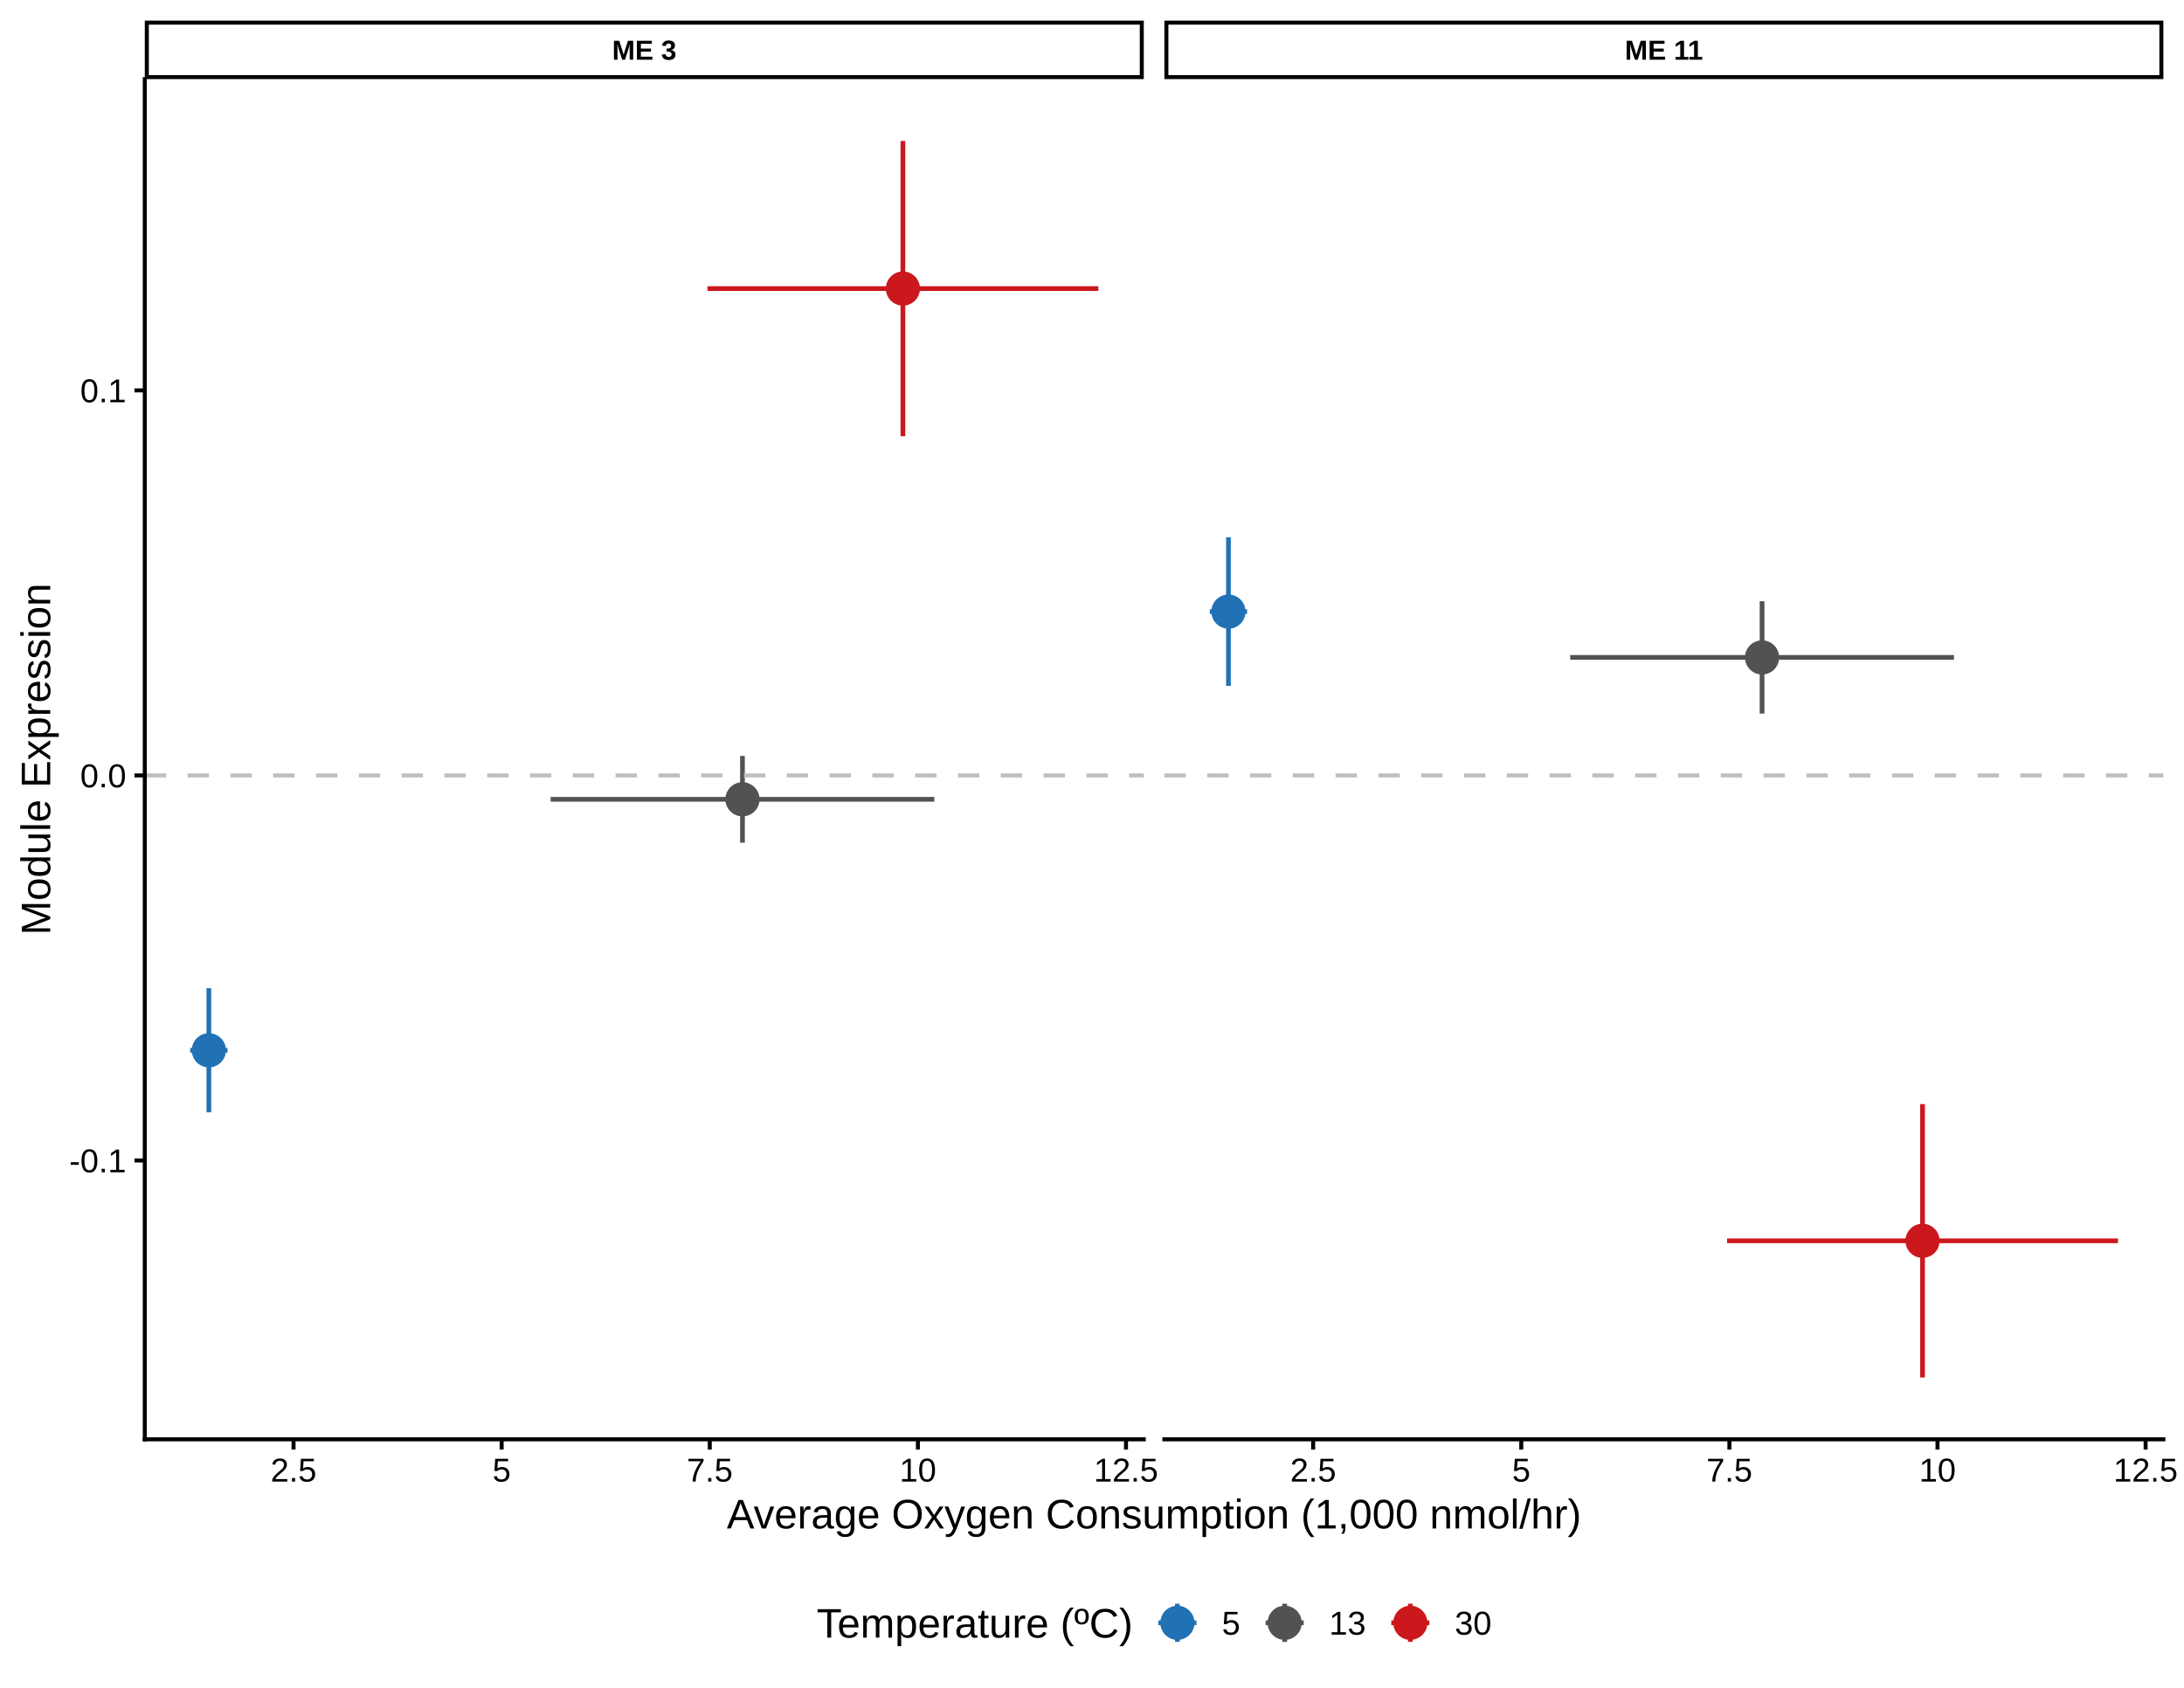
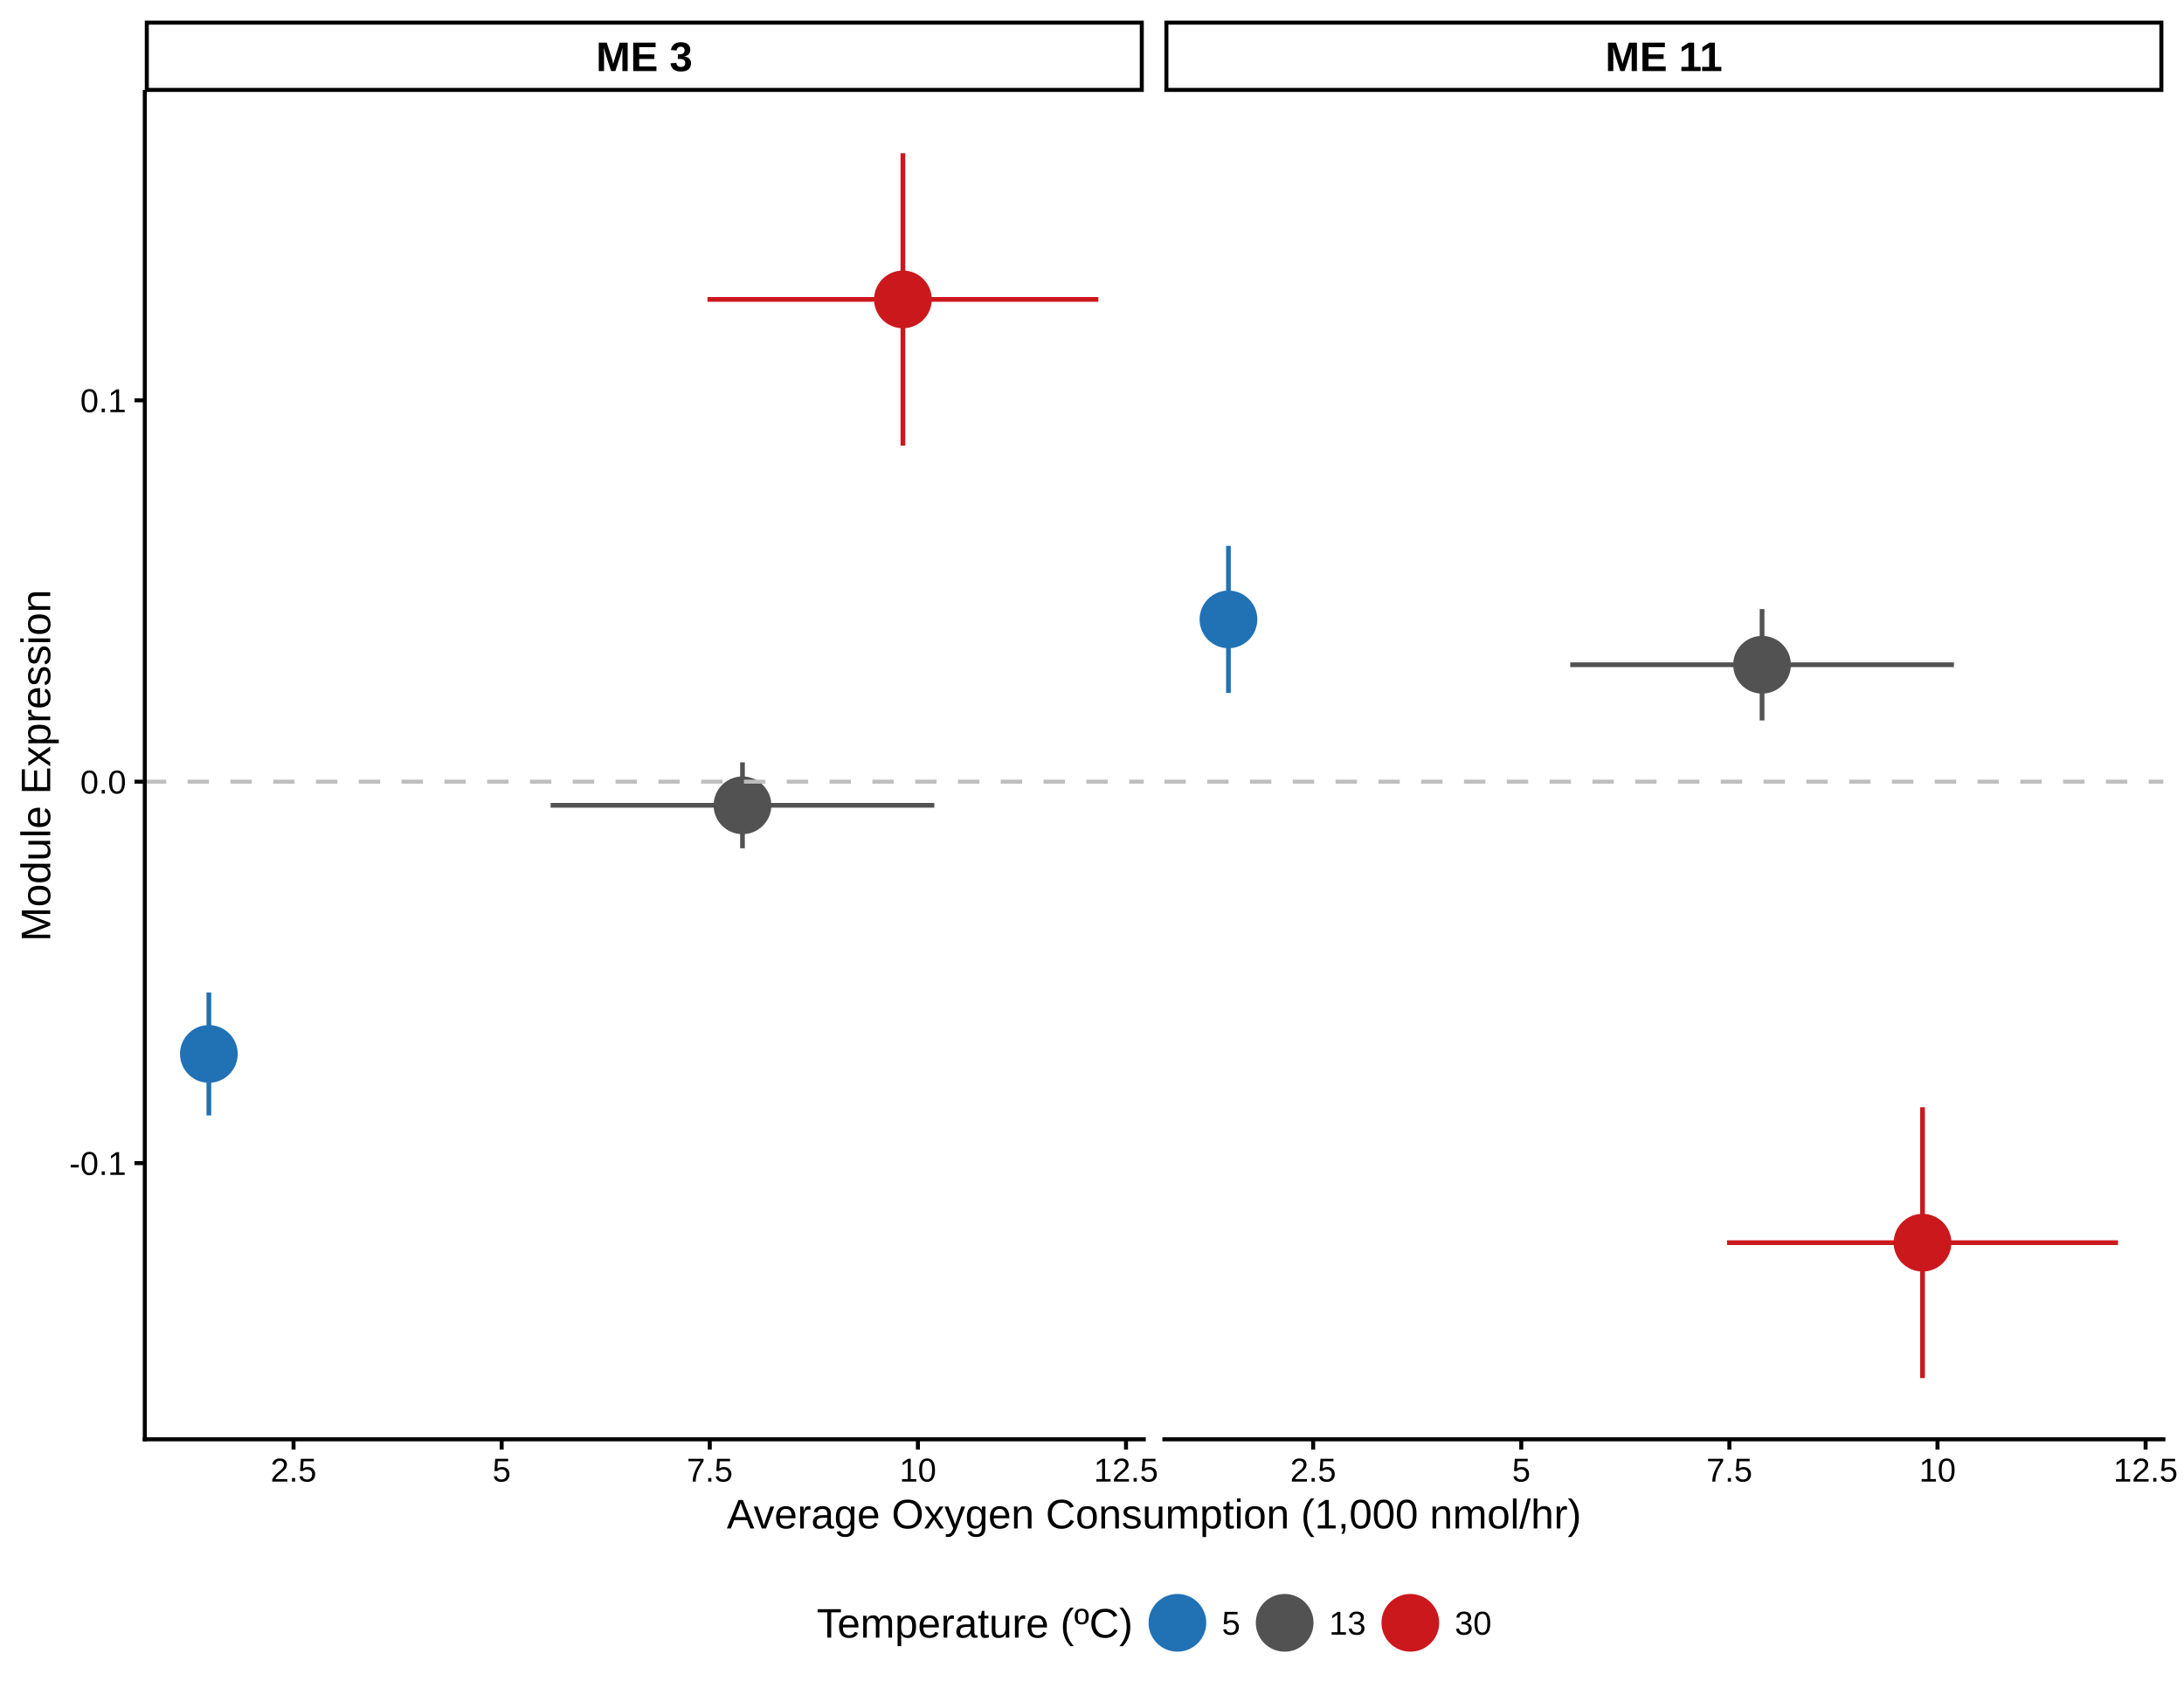
<svg xmlns="http://www.w3.org/2000/svg" width="792.00pt" height="612.00pt" viewBox="0 0 792.00 612.00">
  <g class="svglite">
    <defs>
      <style type="text/css">
    .svglite line, .svglite polyline, .svglite polygon, .svglite path, .svglite rect, .svglite circle {
      fill: none;
      stroke: #000000;
      stroke-linecap: round;
      stroke-linejoin: round;
      stroke-miterlimit: 10.00;
    }
    .svglite text {
      white-space: pre;
    }
    .svglite g.glyphgroup path {
      fill: inherit;
      stroke: none;
    }
  </style>
    </defs>
    <rect width="100%" height="100%" style="stroke: none; fill: #FFFFFF;" />
    <defs>
      <clipPath id="cpMC4wMHw3OTIuMDB8MC4wMHw2MTIuMDA=">
        <rect x="0.00" y="0.00" width="792.00" height="612.00" />
      </clipPath>
    </defs>
    <g clip-path="url(#cpMC4wMHw3OTIuMDB8MC4wMHw2MTIuMDA=)">
-       <rect x="0.00" y="0.00" width="792.00" height="612.00" style="stroke-width: 1.45; stroke: #FFFFFF; fill: #FFFFFF;" />
+       <rect x="0.00" y="-0" width="792.00" height="612.00" style="stroke-width: 1.45; stroke: #FFFFFF; fill: #FFFFFF;" />
    </g>
    <defs>
-       <clipPath id="cpNTIuNTF8NDE0Ljc4fDI4LjY5fDUyMS44OA==">
-         <rect x="52.51" y="28.69" width="362.27" height="493.19" />
+       <clipPath id="cpNTIuNTF8NDE0Ljc4fDMzLjMzfDUyMS44OA==">
+         <rect x="52.51" y="33.33" width="362.27" height="488.55" />
      </clipPath>
    </defs>
-     <g clip-path="url(#cpNTIuNTF8NDE0Ljc4fDI4LjY5fDUyMS44OA==)">
-       <rect x="52.51" y="28.69" width="362.27" height="493.19" style="stroke-width: 1.45; stroke: none; fill: #FFFFFF;" />
-       <circle cx="75.74" cy="380.83" r="2.67" style="stroke-width: 0.97; stroke: #2171B5; fill: #2171B5;" />
-       <circle cx="269.25" cy="289.82" r="2.67" style="stroke-width: 0.97; stroke: #525252; fill: #525252;" />
-       <circle cx="327.43" cy="104.63" r="2.67" style="stroke-width: 0.97; stroke: #CB181D; fill: #CB181D;" />
-       <line x1="75.74" y1="403.32" x2="75.74" y2="358.33" style="stroke-width: 1.71; stroke: #2171B5; stroke-linecap: butt;" />
-       <line x1="269.25" y1="305.54" x2="269.25" y2="274.09" style="stroke-width: 1.71; stroke: #525252; stroke-linecap: butt;" />
-       <line x1="327.43" y1="158.16" x2="327.43" y2="51.11" style="stroke-width: 1.71; stroke: #CB181D; stroke-linecap: butt;" />
-       <circle cx="75.74" cy="380.83" r="5.23" style="stroke-width: 1.93; stroke: #2171B5; fill: #2171B5;" />
-       <circle cx="269.25" cy="289.82" r="5.23" style="stroke-width: 1.93; stroke: #525252; fill: #525252;" />
-       <circle cx="327.43" cy="104.63" r="5.23" style="stroke-width: 1.93; stroke: #CB181D; fill: #CB181D;" />
-       <line x1="68.97" y1="380.83" x2="82.50" y2="380.83" style="stroke-width: 1.71; stroke: #2171B5; stroke-linecap: butt;" />
-       <line x1="199.67" y1="289.82" x2="338.82" y2="289.82" style="stroke-width: 1.71; stroke: #525252; stroke-linecap: butt;" />
-       <line x1="256.55" y1="104.63" x2="398.31" y2="104.63" style="stroke-width: 1.71; stroke: #CB181D; stroke-linecap: butt;" />
-       <line x1="52.51" y1="281.17" x2="414.78" y2="281.17" style="stroke-width: 1.45; stroke: #BEBEBE; stroke-dasharray: 7.76,7.76; stroke-linecap: butt;" />
+     <g clip-path="url(#cpNTIuNTF8NDE0Ljc4fDMzLjMzfDUyMS44OA==)">
+       <rect x="52.51" y="33.33" width="362.27" height="488.55" style="stroke-width: 1.45; stroke: none; fill: #FFFFFF;" />
+       <line x1="75.74" y1="404.44" x2="75.74" y2="359.87" style="stroke-width: 1.71; stroke: #2171B5; stroke-linecap: butt;" />
+       <line x1="269.25" y1="307.58" x2="269.25" y2="276.42" style="stroke-width: 1.71; stroke: #525252; stroke-linecap: butt;" />
+       <line x1="327.43" y1="161.58" x2="327.43" y2="55.54" style="stroke-width: 1.71; stroke: #CB181D; stroke-linecap: butt;" />
+       <circle cx="75.74" cy="382.15" r="9.50" style="stroke-width: 1.93; stroke: #2171B5; fill: #2171B5;" />
+       <circle cx="269.25" cy="292.00" r="9.50" style="stroke-width: 1.93; stroke: #525252; fill: #525252;" />
+       <circle cx="327.43" cy="108.56" r="9.50" style="stroke-width: 1.93; stroke: #CB181D; fill: #CB181D;" />
+       <line x1="68.97" y1="382.15" x2="82.50" y2="382.15" style="stroke-width: 1.71; stroke: #2171B5; stroke-linecap: butt;" />
+       <line x1="199.67" y1="292.00" x2="338.82" y2="292.00" style="stroke-width: 1.71; stroke: #525252; stroke-linecap: butt;" />
+       <line x1="256.55" y1="108.56" x2="398.31" y2="108.56" style="stroke-width: 1.71; stroke: #CB181D; stroke-linecap: butt;" />
+       <line x1="52.51" y1="283.43" x2="414.78" y2="283.43" style="stroke-width: 1.45; stroke: #BEBEBE; stroke-dasharray: 7.76,7.76; stroke-linecap: butt;" />
    </g>
    <g clip-path="url(#cpMC4wMHw3OTIuMDB8MC4wMHw2MTIuMDA=)">
</g>
    <defs>
-       <clipPath id="cpNDIyLjI1fDc4NC41M3wyOC42OXw1MjEuODg=">
-         <rect x="422.25" y="28.69" width="362.27" height="493.19" />
+       <clipPath id="cpNDIyLjI1fDc4NC41M3wzMy4zM3w1MjEuODg=">
+         <rect x="422.25" y="33.33" width="362.27" height="488.55" />
      </clipPath>
    </defs>
-     <g clip-path="url(#cpNDIyLjI1fDc4NC41M3wyOC42OXw1MjEuODg=)">
-       <rect x="422.25" y="28.69" width="362.27" height="493.19" style="stroke-width: 1.45; stroke: none; fill: #FFFFFF;" />
-       <circle cx="445.48" cy="221.77" r="2.67" style="stroke-width: 0.97; stroke: #2171B5; fill: #2171B5;" />
-       <circle cx="638.99" cy="238.38" r="2.67" style="stroke-width: 0.97; stroke: #525252; fill: #525252;" />
-       <circle cx="697.18" cy="449.91" r="2.67" style="stroke-width: 0.97; stroke: #CB181D; fill: #CB181D;" />
-       <line x1="445.48" y1="248.70" x2="445.48" y2="194.83" style="stroke-width: 1.71; stroke: #2171B5; stroke-linecap: butt;" />
-       <line x1="638.99" y1="258.75" x2="638.99" y2="218.00" style="stroke-width: 1.71; stroke: #525252; stroke-linecap: butt;" />
-       <line x1="697.18" y1="499.46" x2="697.18" y2="400.36" style="stroke-width: 1.71; stroke: #CB181D; stroke-linecap: butt;" />
-       <circle cx="445.48" cy="221.77" r="5.23" style="stroke-width: 1.93; stroke: #2171B5; fill: #2171B5;" />
-       <circle cx="638.99" cy="238.38" r="5.23" style="stroke-width: 1.93; stroke: #525252; fill: #525252;" />
-       <circle cx="697.18" cy="449.91" r="5.23" style="stroke-width: 1.93; stroke: #CB181D; fill: #CB181D;" />
-       <line x1="438.72" y1="221.77" x2="452.24" y2="221.77" style="stroke-width: 1.71; stroke: #2171B5; stroke-linecap: butt;" />
-       <line x1="569.42" y1="238.38" x2="708.57" y2="238.38" style="stroke-width: 1.71; stroke: #525252; stroke-linecap: butt;" />
-       <line x1="626.30" y1="449.91" x2="768.06" y2="449.91" style="stroke-width: 1.71; stroke: #CB181D; stroke-linecap: butt;" />
-       <line x1="422.25" y1="281.17" x2="784.53" y2="281.17" style="stroke-width: 1.45; stroke: #BEBEBE; stroke-dasharray: 7.76,7.76; stroke-linecap: butt;" />
+     <g clip-path="url(#cpNDIyLjI1fDc4NC41M3wzMy4zM3w1MjEuODg=)">
+       <rect x="422.25" y="33.33" width="362.27" height="488.55" style="stroke-width: 1.45; stroke: none; fill: #FFFFFF;" />
+       <line x1="445.48" y1="251.27" x2="445.48" y2="197.91" style="stroke-width: 1.71; stroke: #2171B5; stroke-linecap: butt;" />
+       <line x1="638.99" y1="261.23" x2="638.99" y2="220.86" style="stroke-width: 1.71; stroke: #525252; stroke-linecap: butt;" />
+       <line x1="697.18" y1="499.67" x2="697.18" y2="401.50" style="stroke-width: 1.71; stroke: #CB181D; stroke-linecap: butt;" />
+       <circle cx="445.48" cy="224.59" r="9.50" style="stroke-width: 1.93; stroke: #2171B5; fill: #2171B5;" />
+       <circle cx="638.99" cy="241.04" r="9.50" style="stroke-width: 1.93; stroke: #525252; fill: #525252;" />
+       <circle cx="697.18" cy="450.59" r="9.50" style="stroke-width: 1.93; stroke: #CB181D; fill: #CB181D;" />
+       <line x1="438.72" y1="224.59" x2="452.24" y2="224.59" style="stroke-width: 1.71; stroke: #2171B5; stroke-linecap: butt;" />
+       <line x1="569.42" y1="241.04" x2="708.57" y2="241.04" style="stroke-width: 1.71; stroke: #525252; stroke-linecap: butt;" />
+       <line x1="626.30" y1="450.59" x2="768.06" y2="450.59" style="stroke-width: 1.71; stroke: #CB181D; stroke-linecap: butt;" />
+       <line x1="422.25" y1="283.43" x2="784.53" y2="283.43" style="stroke-width: 1.45; stroke: #BEBEBE; stroke-dasharray: 7.76,7.76; stroke-linecap: butt;" />
    </g>
    <g clip-path="url(#cpMC4wMHw3OTIuMDB8MC4wMHw2MTIuMDA=)">
</g>
    <defs>
-       <clipPath id="cpNTIuNTF8NDE0Ljc4fDcuNDd8MjguNjk=">
-         <rect x="52.51" y="7.47" width="362.27" height="21.22" />
+       <clipPath id="cpNTIuNTF8NDE0Ljc4fDcuNDd8MzMuMzM=">
+         <rect x="52.51" y="7.47" width="362.27" height="25.86" />
      </clipPath>
    </defs>
-     <g clip-path="url(#cpNTIuNTF8NDE0Ljc4fDcuNDd8MjguNjk=)">
-       <rect x="52.51" y="7.47" width="362.27" height="21.22" style="stroke-width: 2.91; fill: #FFFFFF;" />
-       <text x="233.64" y="21.66" text-anchor="middle" style="font-size: 10.00px; font-weight: bold; font-family: &quot;Arial&quot;;" textLength="23.34px" lengthAdjust="spacingAndGlyphs">ME 3</text>
+     <g clip-path="url(#cpNTIuNTF8NDE0Ljc4fDcuNDd8MzMuMzM=)">
+       <rect x="52.51" y="7.47" width="362.27" height="25.86" style="stroke-width: 2.91; fill: #FFFFFF;" />
+       <text x="233.64" y="25.77" text-anchor="middle" style="font-size: 15.00px; font-weight: bold; font-family: &quot;Arial&quot;;" textLength="35.02px" lengthAdjust="spacingAndGlyphs">ME 3</text>
    </g>
    <g clip-path="url(#cpMC4wMHw3OTIuMDB8MC4wMHw2MTIuMDA=)">
</g>
    <defs>
-       <clipPath id="cpNDIyLjI1fDc4NC41M3w3LjQ3fDI4LjY5">
-         <rect x="422.25" y="7.47" width="362.27" height="21.22" />
+       <clipPath id="cpNDIyLjI1fDc4NC41M3w3LjQ3fDMzLjMz">
+         <rect x="422.25" y="7.47" width="362.27" height="25.86" />
      </clipPath>
    </defs>
-     <g clip-path="url(#cpNDIyLjI1fDc4NC41M3w3LjQ3fDI4LjY5)">
-       <rect x="422.25" y="7.47" width="362.27" height="21.22" style="stroke-width: 2.91; fill: #FFFFFF;" />
-       <text x="603.39" y="21.66" text-anchor="middle" style="font-size: 10.00px; font-weight: bold; font-family: &quot;Arial&quot;;" textLength="28.36px" lengthAdjust="spacingAndGlyphs">ME 11</text>
+     <g clip-path="url(#cpNDIyLjI1fDc4NC41M3w3LjQ3fDMzLjMz)">
+       <rect x="422.25" y="7.47" width="362.27" height="25.86" style="stroke-width: 2.91; fill: #FFFFFF;" />
+       <text x="603.39" y="25.77" text-anchor="middle" style="font-size: 15.00px; font-weight: bold; font-family: &quot;Arial&quot;;" textLength="42.53px" lengthAdjust="spacingAndGlyphs">ME 11</text>
    </g>
    <g clip-path="url(#cpMC4wMHw3OTIuMDB8MC4wMHw2MTIuMDA=)">
      <polyline points="52.51,521.88 414.78,521.88 " style="stroke-width: 1.45; stroke-linecap: square;" />
      <polyline points="106.45,525.62 106.45,521.88 " style="stroke-width: 1.45; stroke-linecap: butt;" />
      <polyline points="181.92,525.62 181.92,521.88 " style="stroke-width: 1.45; stroke-linecap: butt;" />
      <polyline points="257.39,525.62 257.39,521.88 " style="stroke-width: 1.45; stroke-linecap: butt;" />
      <polyline points="332.86,525.62 332.86,521.88 " style="stroke-width: 1.45; stroke-linecap: butt;" />
      <polyline points="408.33,525.62 408.33,521.88 " style="stroke-width: 1.45; stroke-linecap: butt;" />
      <text x="106.45" y="537.20" text-anchor="middle" style="font-size: 12.00px; font-family: &quot;Arial&quot;;" textLength="16.67px" lengthAdjust="spacingAndGlyphs">2.5</text>
      <text x="181.92" y="537.20" text-anchor="middle" style="font-size: 12.00px; font-family: &quot;Arial&quot;;" textLength="6.67px" lengthAdjust="spacingAndGlyphs">5</text>
      <text x="257.39" y="537.20" text-anchor="middle" style="font-size: 12.00px; font-family: &quot;Arial&quot;;" textLength="16.67px" lengthAdjust="spacingAndGlyphs">7.5</text>
      <text x="332.86" y="537.20" text-anchor="middle" style="font-size: 12.00px; font-family: &quot;Arial&quot;;" textLength="13.34px" lengthAdjust="spacingAndGlyphs">10</text>
      <text x="408.33" y="537.20" text-anchor="middle" style="font-size: 12.00px; font-family: &quot;Arial&quot;;" textLength="23.34px" lengthAdjust="spacingAndGlyphs">12.5</text>
      <polyline points="422.25,521.88 784.53,521.88 " style="stroke-width: 1.45; stroke-linecap: square;" />
      <polyline points="476.20,525.62 476.20,521.88 " style="stroke-width: 1.45; stroke-linecap: butt;" />
      <polyline points="551.67,525.62 551.67,521.88 " style="stroke-width: 1.45; stroke-linecap: butt;" />
      <polyline points="627.14,525.62 627.14,521.88 " style="stroke-width: 1.45; stroke-linecap: butt;" />
      <polyline points="702.61,525.62 702.61,521.88 " style="stroke-width: 1.45; stroke-linecap: butt;" />
      <polyline points="778.08,525.62 778.08,521.88 " style="stroke-width: 1.45; stroke-linecap: butt;" />
      <text x="476.20" y="537.20" text-anchor="middle" style="font-size: 12.00px; font-family: &quot;Arial&quot;;" textLength="16.67px" lengthAdjust="spacingAndGlyphs">2.5</text>
      <text x="551.67" y="537.20" text-anchor="middle" style="font-size: 12.00px; font-family: &quot;Arial&quot;;" textLength="6.67px" lengthAdjust="spacingAndGlyphs">5</text>
      <text x="627.14" y="537.20" text-anchor="middle" style="font-size: 12.00px; font-family: &quot;Arial&quot;;" textLength="16.67px" lengthAdjust="spacingAndGlyphs">7.5</text>
      <text x="702.61" y="537.20" text-anchor="middle" style="font-size: 12.00px; font-family: &quot;Arial&quot;;" textLength="13.34px" lengthAdjust="spacingAndGlyphs">10</text>
      <text x="778.08" y="537.20" text-anchor="middle" style="font-size: 12.00px; font-family: &quot;Arial&quot;;" textLength="23.34px" lengthAdjust="spacingAndGlyphs">12.5</text>
-       <polyline points="52.51,521.88 52.51,28.69 " style="stroke-width: 1.45; stroke-linecap: square;" />
-       <text x="45.78" y="425.07" text-anchor="end" style="font-size: 12.00px; font-family: &quot;Arial&quot;;" textLength="20.67px" lengthAdjust="spacingAndGlyphs">-0.1</text>
-       <text x="45.78" y="285.47" text-anchor="end" style="font-size: 12.00px; font-family: &quot;Arial&quot;;" textLength="16.67px" lengthAdjust="spacingAndGlyphs">0.0</text>
-       <text x="45.78" y="145.86" text-anchor="end" style="font-size: 12.00px; font-family: &quot;Arial&quot;;" textLength="16.67px" lengthAdjust="spacingAndGlyphs">0.1</text>
-       <polyline points="48.77,420.78 52.51,420.78 " style="stroke-width: 1.45; stroke-linecap: butt;" />
-       <polyline points="48.77,281.17 52.51,281.17 " style="stroke-width: 1.45; stroke-linecap: butt;" />
-       <polyline points="48.77,141.56 52.51,141.56 " style="stroke-width: 1.45; stroke-linecap: butt;" />
+       <polyline points="52.51,521.88 52.51,33.33 " style="stroke-width: 1.45; stroke-linecap: square;" />
+       <text x="45.78" y="426.02" text-anchor="end" style="font-size: 12.00px; font-family: &quot;Arial&quot;;" textLength="20.67px" lengthAdjust="spacingAndGlyphs">-0.1</text>
+       <text x="45.78" y="287.73" text-anchor="end" style="font-size: 12.00px; font-family: &quot;Arial&quot;;" textLength="16.67px" lengthAdjust="spacingAndGlyphs">0.0</text>
+       <text x="45.78" y="149.44" text-anchor="end" style="font-size: 12.00px; font-family: &quot;Arial&quot;;" textLength="16.67px" lengthAdjust="spacingAndGlyphs">0.1</text>
+       <polyline points="48.77,421.73 52.51,421.73 " style="stroke-width: 1.45; stroke-linecap: butt;" />
+       <polyline points="48.77,283.43 52.51,283.43 " style="stroke-width: 1.45; stroke-linecap: butt;" />
+       <polyline points="48.77,145.14 52.51,145.14 " style="stroke-width: 1.45; stroke-linecap: butt;" />
      <text x="418.52" y="554.20" text-anchor="middle" style="font-size: 15.00px; font-family: &quot;Arial&quot;;" textLength="309.97px" lengthAdjust="spacingAndGlyphs">Average Oxygen Consumption (1,000 nmol/hr)</text>
-       <text transform="translate(18.21,275.29) rotate(-90)" text-anchor="middle" style="font-size: 15.00px; font-family: &quot;Arial&quot;;" textLength="127.58px" lengthAdjust="spacingAndGlyphs">Module Expression</text>
+       <text transform="translate(18.21,277.60) rotate(-90)" text-anchor="middle" style="font-size: 15.00px; font-family: &quot;Arial&quot;;" textLength="127.58px" lengthAdjust="spacingAndGlyphs">Module Expression</text>
      <rect x="288.67" y="572.30" width="259.69" height="32.22" style="stroke-width: 1.45; stroke: none; fill: #FFFFFF;" />
      <text x="296.14" y="593.79" style="font-size: 15.00px; font-family: &quot;Arial&quot;;" textLength="114.72px" lengthAdjust="spacingAndGlyphs">Temperature (ºC)</text>
      <rect x="418.33" y="579.78" width="17.28" height="17.28" style="stroke-width: 1.45; stroke: none; fill: #FFFFFF;" />
-       <circle cx="426.97" cy="588.42" r="2.67" style="stroke-width: 0.97; stroke: #2171B5; fill: #2171B5;" />
      <line x1="426.97" y1="595.33" x2="426.97" y2="581.50" style="stroke-width: 1.71; stroke: #2171B5; stroke-linecap: butt;" />
-       <circle cx="426.97" cy="588.42" r="5.23" style="stroke-width: 1.93; stroke: #2171B5; fill: #2171B5;" />
+       <circle cx="426.97" cy="588.42" r="9.50" style="stroke-width: 1.93; stroke: #2171B5; fill: #2171B5;" />
      <line x1="420.06" y1="588.42" x2="433.89" y2="588.42" style="stroke-width: 1.71; stroke: #2171B5; stroke-linecap: butt;" />
      <rect x="457.23" y="579.78" width="17.28" height="17.28" style="stroke-width: 1.45; stroke: none; fill: #FFFFFF;" />
-       <circle cx="465.87" cy="588.42" r="2.67" style="stroke-width: 0.97; stroke: #525252; fill: #525252;" />
      <line x1="465.87" y1="595.33" x2="465.87" y2="581.50" style="stroke-width: 1.71; stroke: #525252; stroke-linecap: butt;" />
-       <circle cx="465.87" cy="588.42" r="5.23" style="stroke-width: 1.93; stroke: #525252; fill: #525252;" />
+       <circle cx="465.87" cy="588.42" r="9.50" style="stroke-width: 1.93; stroke: #525252; fill: #525252;" />
      <line x1="458.96" y1="588.42" x2="472.78" y2="588.42" style="stroke-width: 1.71; stroke: #525252; stroke-linecap: butt;" />
      <rect x="502.80" y="579.78" width="17.28" height="17.28" style="stroke-width: 1.45; stroke: none; fill: #FFFFFF;" />
-       <circle cx="511.44" cy="588.42" r="2.67" style="stroke-width: 0.97; stroke: #CB181D; fill: #CB181D;" />
      <line x1="511.44" y1="595.33" x2="511.44" y2="581.50" style="stroke-width: 1.71; stroke: #CB181D; stroke-linecap: butt;" />
-       <circle cx="511.44" cy="588.42" r="5.23" style="stroke-width: 1.93; stroke: #CB181D; fill: #CB181D;" />
+       <circle cx="511.44" cy="588.42" r="9.50" style="stroke-width: 1.93; stroke: #CB181D; fill: #CB181D;" />
      <line x1="504.53" y1="588.42" x2="518.35" y2="588.42" style="stroke-width: 1.71; stroke: #CB181D; stroke-linecap: butt;" />
      <text x="443.09" y="592.71" style="font-size: 12.00px; font-family: &quot;Arial&quot;;" textLength="6.67px" lengthAdjust="spacingAndGlyphs">5</text>
      <text x="481.98" y="592.71" style="font-size: 12.00px; font-family: &quot;Arial&quot;;" textLength="13.34px" lengthAdjust="spacingAndGlyphs">13</text>
      <text x="527.55" y="592.71" style="font-size: 12.00px; font-family: &quot;Arial&quot;;" textLength="13.34px" lengthAdjust="spacingAndGlyphs">30</text>
    </g>
  </g>
</svg>
